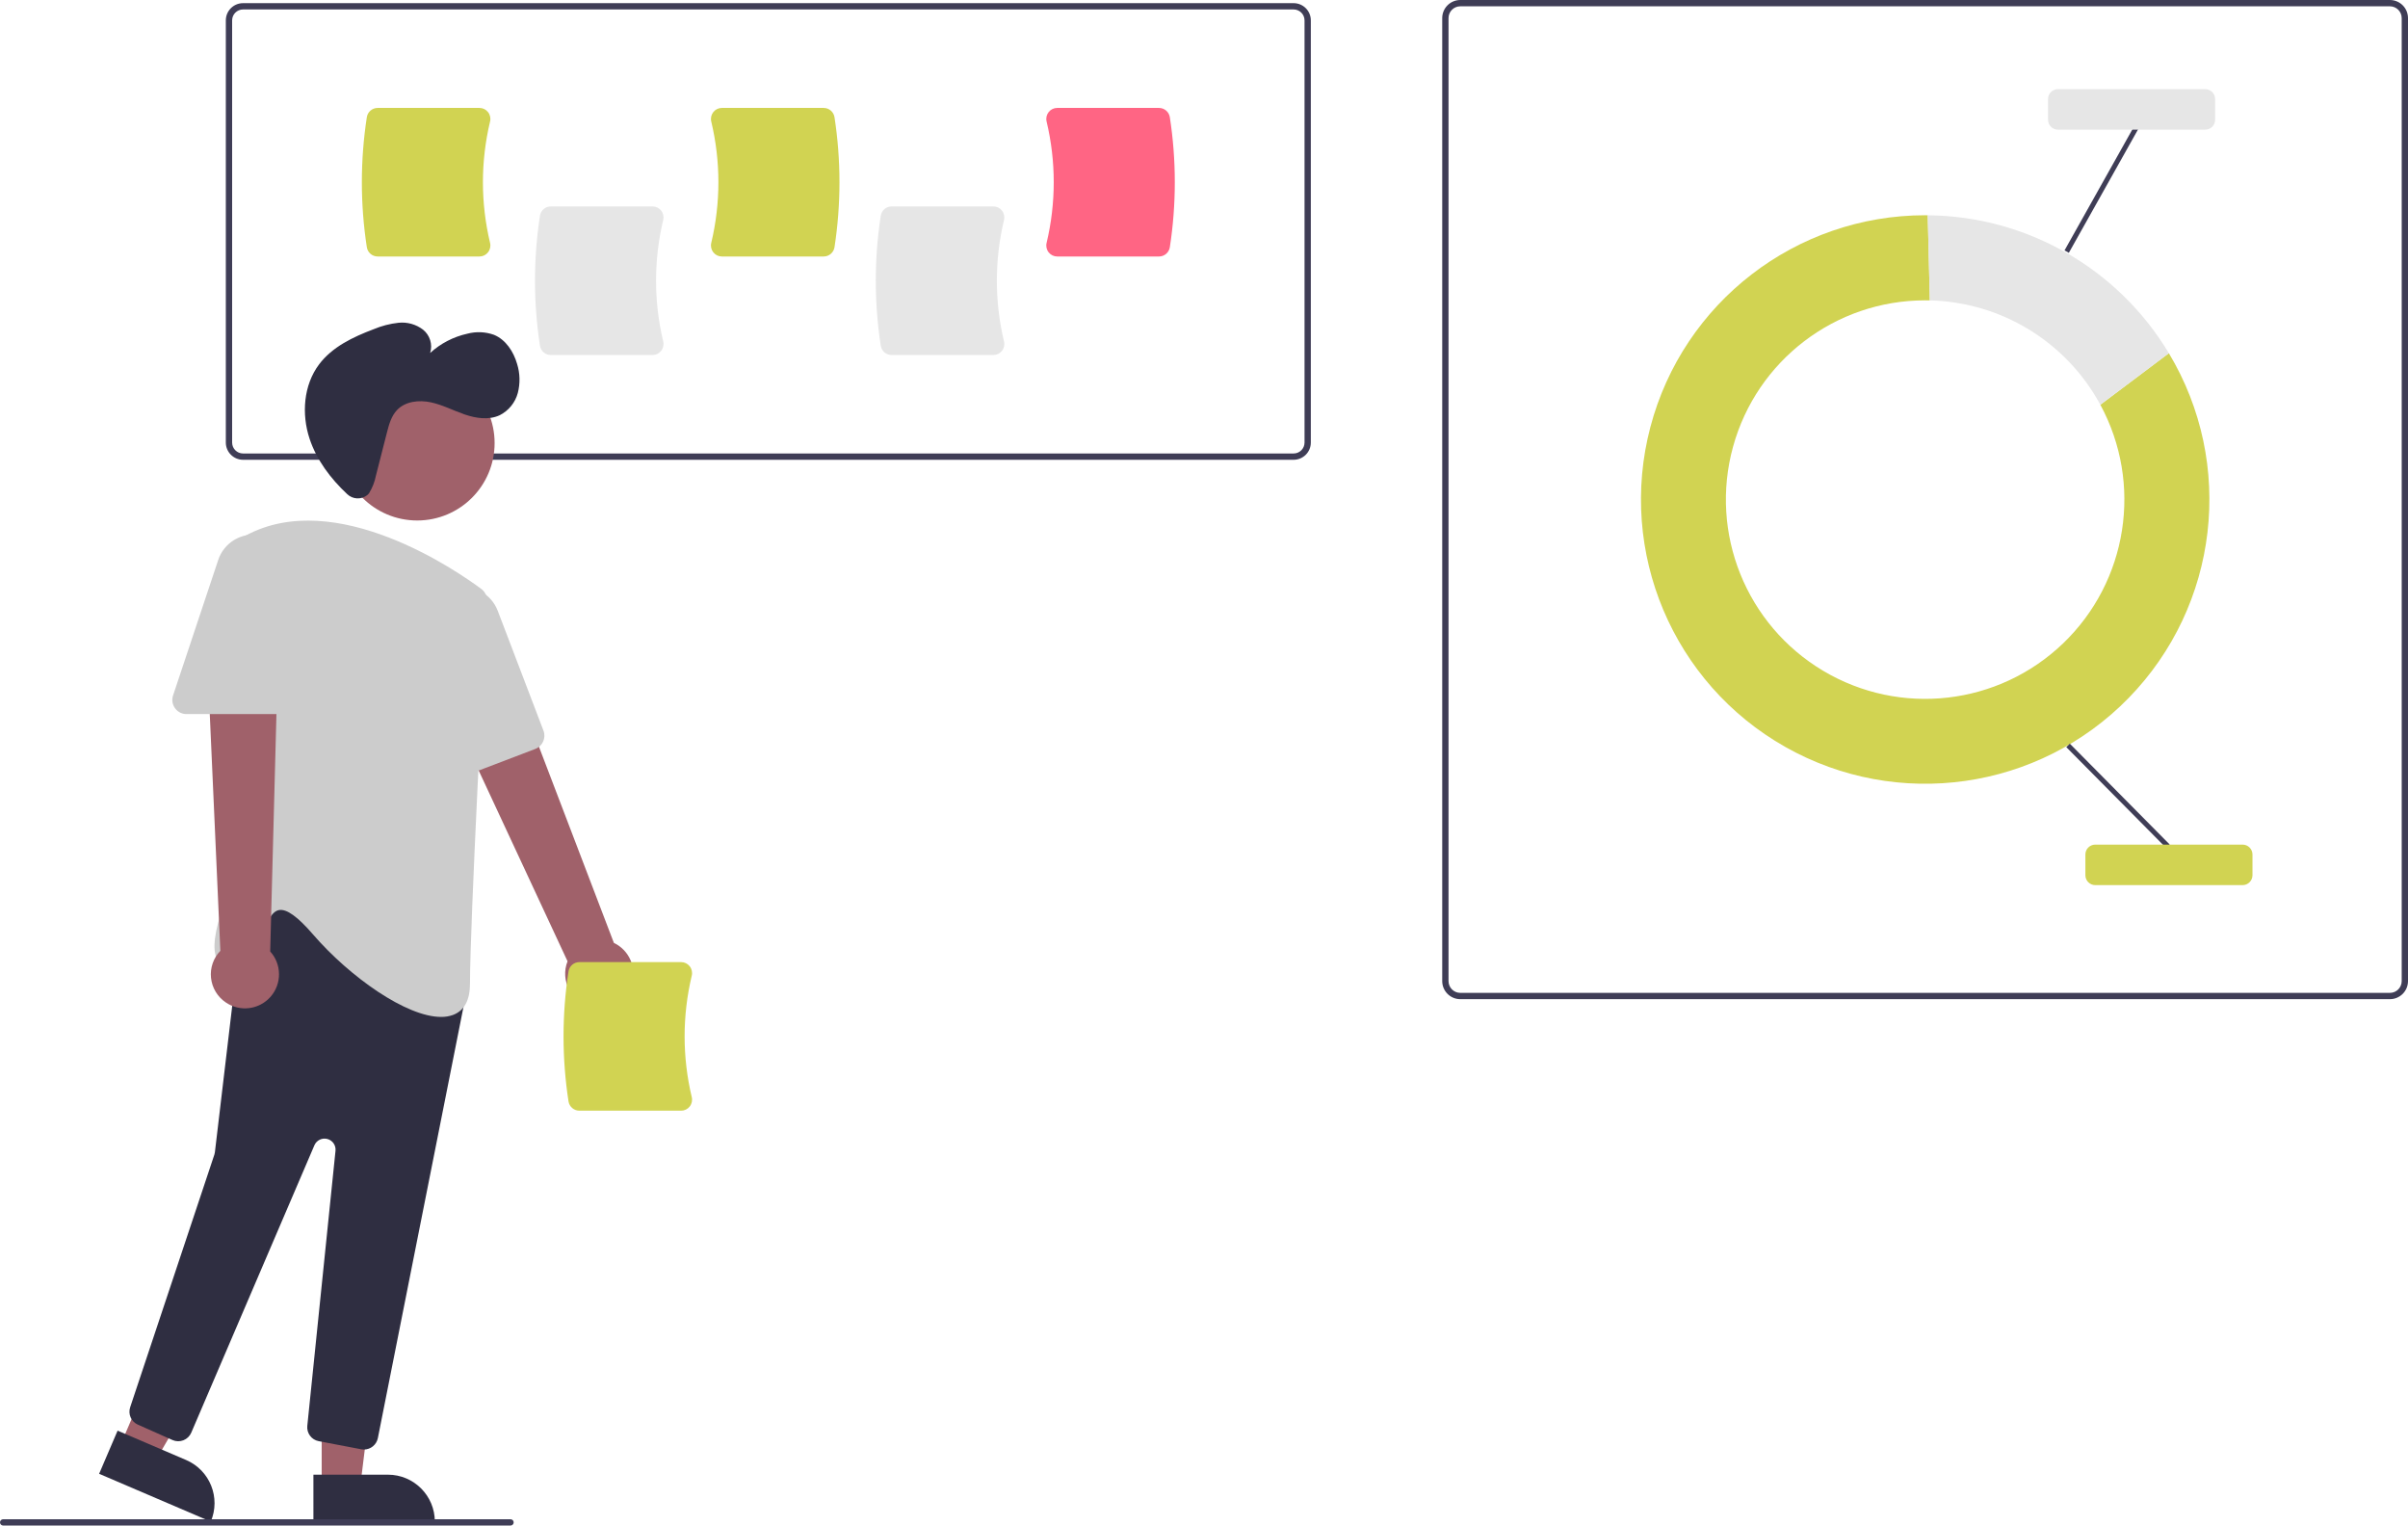
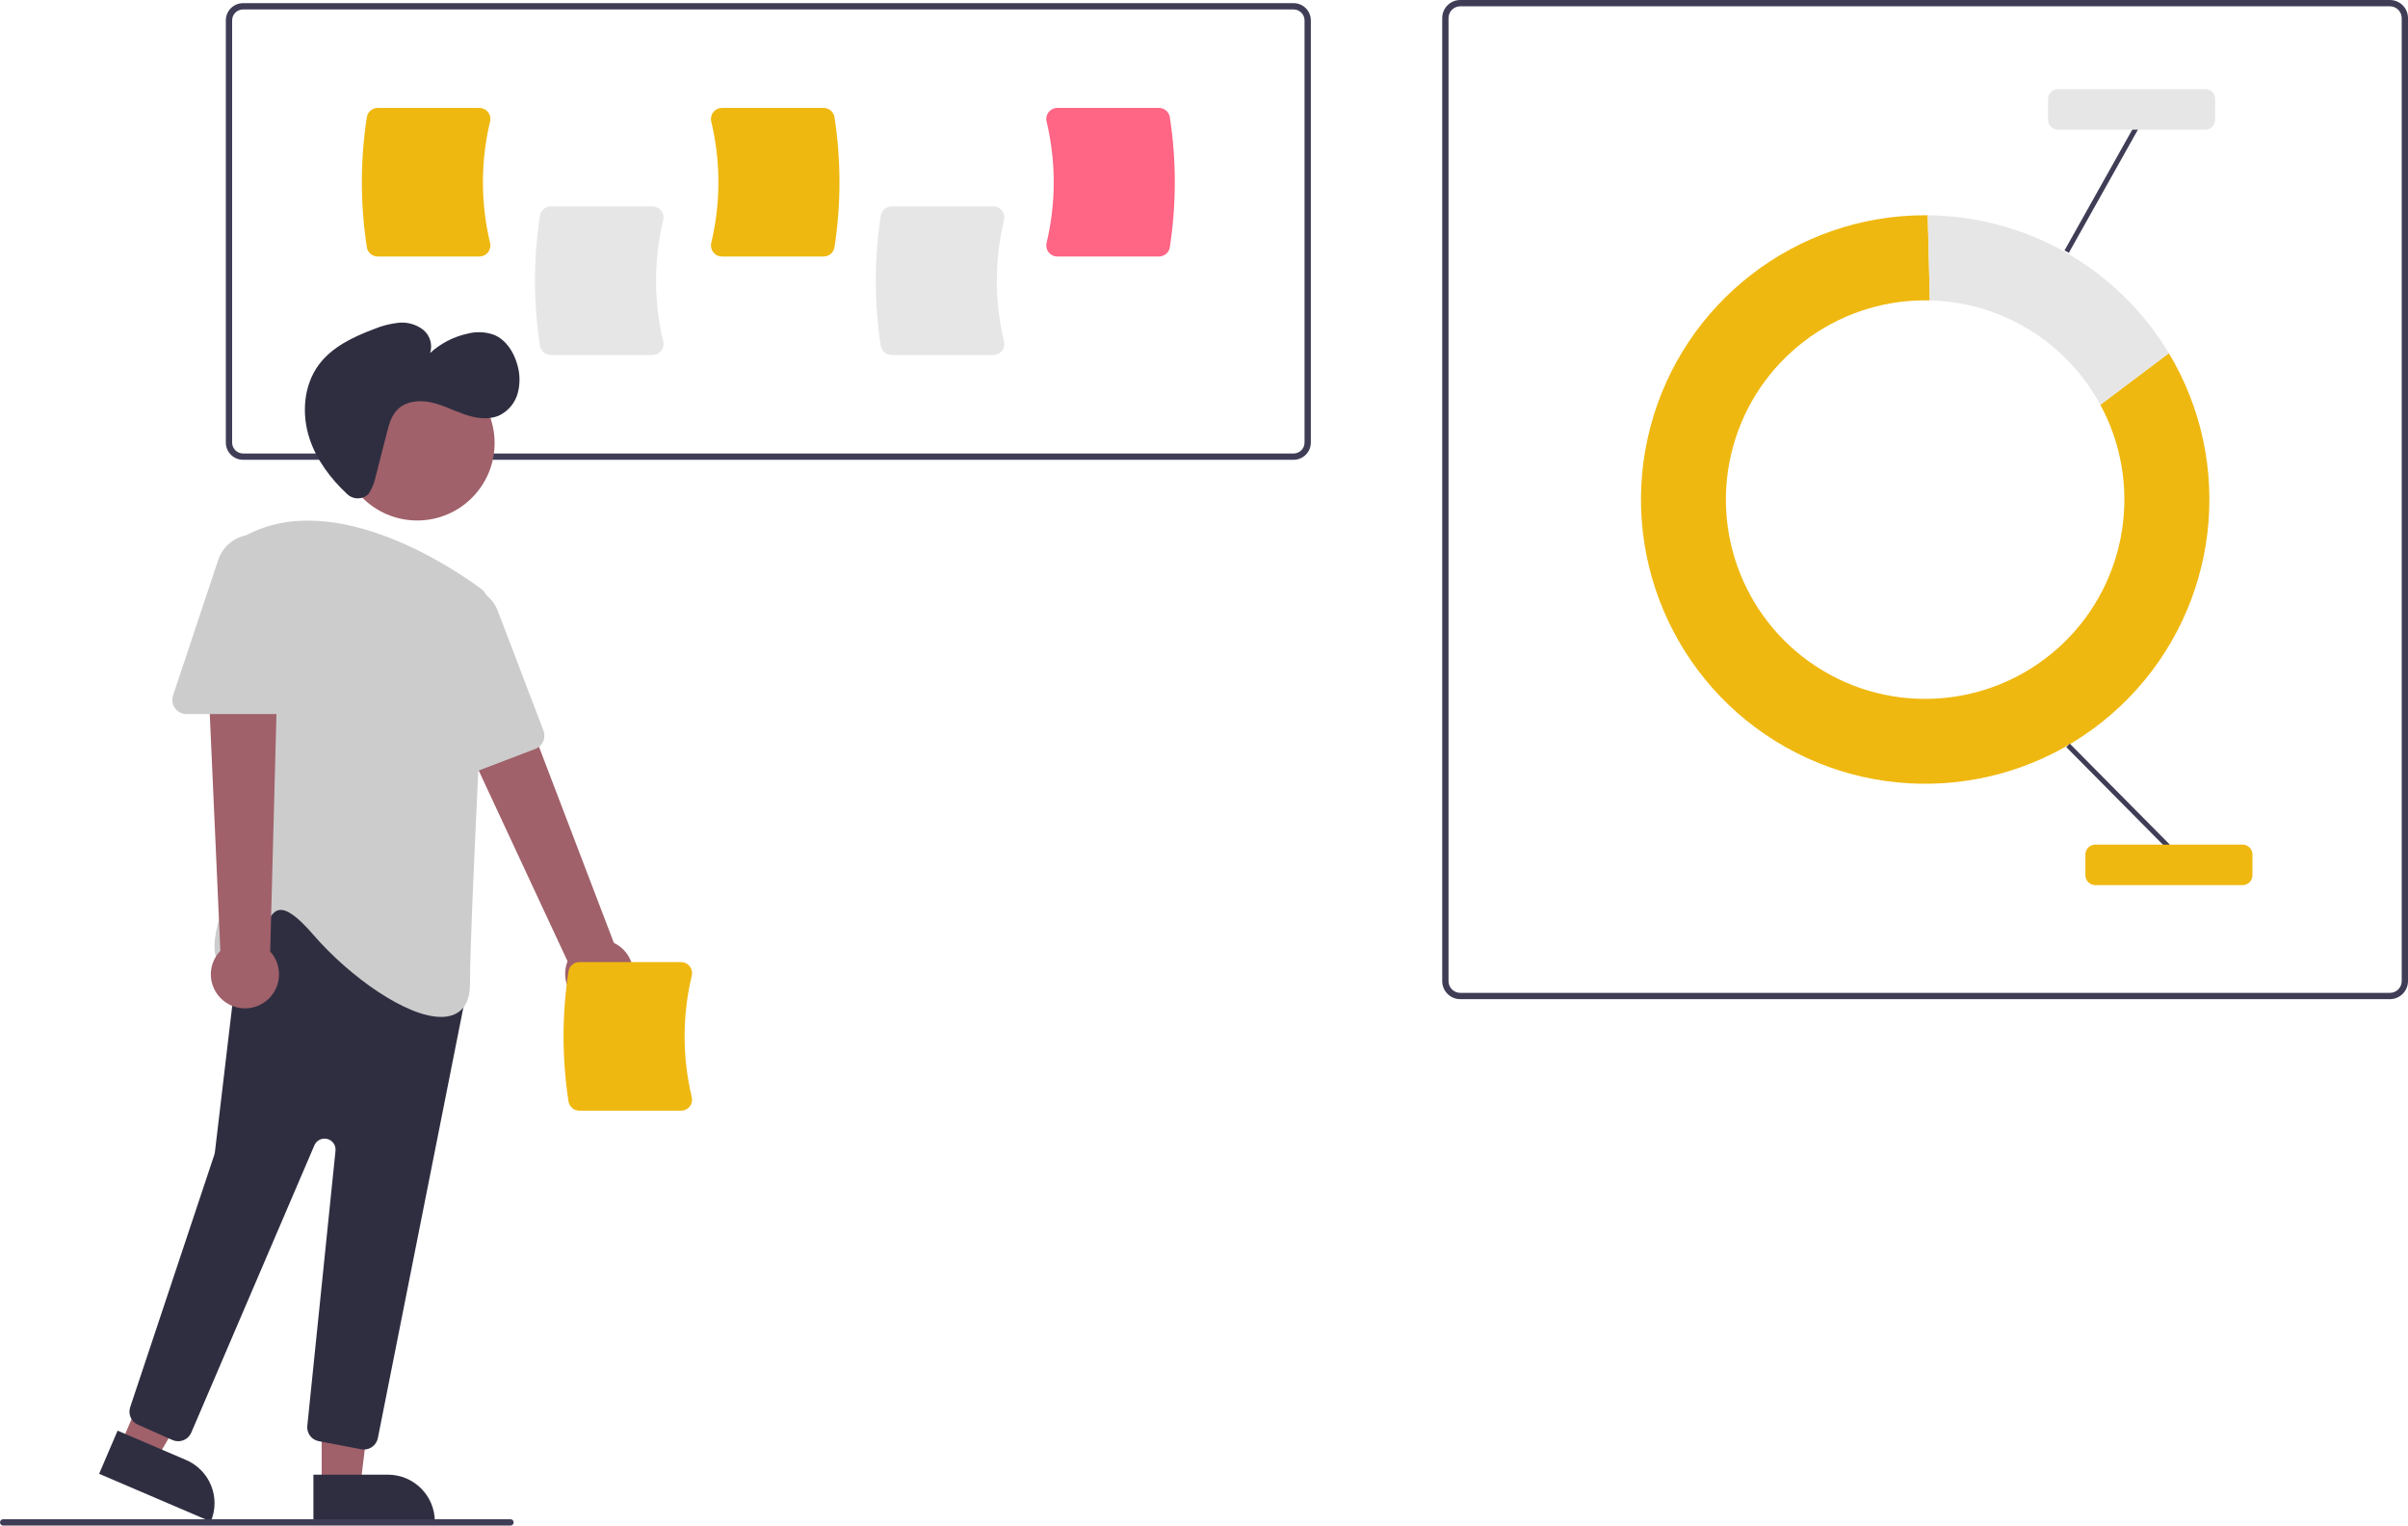
<svg xmlns="http://www.w3.org/2000/svg" data-name="Layer 1" width="764.114" height="484" viewBox="0 0 764.114 484">
  <path d="M976.321,525H681.329a5.743,5.743,0,0,1-5.736-5.736V213.736A5.743,5.743,0,0,1,681.329,208H976.321a5.743,5.743,0,0,1,5.736,5.736V519.264A5.743,5.743,0,0,1,976.321,525ZM681.329,210a3.741,3.741,0,0,0-3.736,3.736V519.264A3.741,3.741,0,0,0,681.329,523H976.321a3.741,3.741,0,0,0,3.736-3.736V213.736A3.741,3.741,0,0,0,976.321,210Z" transform="translate(-217.9429 -208)" fill="#3f3d56" />
-   <path d="M884.428,336.406a63.221,63.221,0,1,1-55.603-33.119c.501,0,1.001.007,1.5.019l-.668-27.006c-.277-.002-.553-.011-.831-.011a90.184,90.184,0,1,0,77.35,43.772Z" transform="translate(-217.9429 -208)" fill="#d1d352" />
+   <path d="M884.428,336.406a63.221,63.221,0,1,1-55.603-33.119c.501,0,1.001.007,1.5.019l-.668-27.006c-.277-.002-.553-.011-.831-.011a90.184,90.184,0,1,0,77.35,43.772Z" transform="translate(-217.9429 -208)" fill="#efb810" />
  <path d="M884.428,336.406l21.748-16.344a90.156,90.156,0,0,0-76.519-43.762l.668,27.006A63.203,63.203,0,0,1,884.428,336.406Z" transform="translate(-217.9429 -208)" fill="#e6e6e6" />
  <rect x="889.24" y="437.969" width="1.571" height="45.012" transform="translate(-284.2805 551.7276) rotate(-44.73106)" fill="#3f3d56" />
  <rect x="862.252" y="267.418" width="45.012" height="1.571" transform="translate(0.08452 700.6722) rotate(-60.7131)" fill="#3f3d56" />
-   <path d="M929.569,488.815h-46.75a3.138,3.138,0,0,1-3.135-3.134v-6.584a3.138,3.138,0,0,1,3.135-3.134h46.75a3.138,3.138,0,0,1,3.135,3.134v6.584A3.138,3.138,0,0,1,929.569,488.815Z" transform="translate(-217.9429 -208)" fill="#d1d352" />
+   <path d="M929.569,488.815h-46.75a3.138,3.138,0,0,1-3.135-3.134v-6.584a3.138,3.138,0,0,1,3.135-3.134h46.75a3.138,3.138,0,0,1,3.135,3.134v6.584A3.138,3.138,0,0,1,929.569,488.815Z" transform="translate(-217.9429 -208)" fill="#efb810" />
  <path d="M917.718,249.135h-46.751A3.138,3.138,0,0,1,867.833,246.001V239.417a3.138,3.138,0,0,1,3.134-3.134h46.751a3.138,3.138,0,0,1,3.134,3.134V246.001A3.138,3.138,0,0,1,917.718,249.135Z" transform="translate(-217.9429 -208)" fill="#e6e6e6" />
  <path d="M628.437,353.873H295.068a5.471,5.471,0,0,1-5.465-5.465V214.465A5.471,5.471,0,0,1,295.068,209H628.437a5.471,5.471,0,0,1,5.465,5.465V348.408A5.471,5.471,0,0,1,628.437,353.873ZM295.068,211a3.469,3.469,0,0,0-3.465,3.465V348.408a3.469,3.469,0,0,0,3.465,3.465H628.437a3.469,3.469,0,0,0,3.465-3.465V214.465A3.469,3.469,0,0,0,628.437,211Z" transform="translate(-217.9429 -208)" fill="#3f3d56" />
  <path d="M425.02,320.631H392.72a3.485,3.485,0,0,1-3.432-2.921,135.677,135.677,0,0,1,0-41.294,3.485,3.485,0,0,1,3.432-2.921H425.02a3.441,3.441,0,0,1,2.718,1.317,3.5,3.5,0,0,1,.654,3.001,82.894,82.894,0,0,0-0,38.499,3.499,3.499,0,0,1-.654,3.001A3.441,3.441,0,0,1,425.02,320.631Z" transform="translate(-217.9429 -208)" fill="#e6e6e6" />
  <path d="M533.165,320.631H500.865a3.485,3.485,0,0,1-3.432-2.921,135.677,135.677,0,0,1,0-41.294,3.485,3.485,0,0,1,3.432-2.921h32.3a3.44,3.44,0,0,1,2.718,1.317,3.498,3.498,0,0,1,.654,3.001,82.897,82.897,0,0,0,0,38.499,3.498,3.498,0,0,1-.654,3.001A3.44,3.44,0,0,1,533.165,320.631Z" transform="translate(-217.9429 -208)" fill="#e6e6e6" />
-   <path d="M370.081,289.377H337.781a3.485,3.485,0,0,1-3.432-2.921,135.677,135.677,0,0,1,0-41.294,3.485,3.485,0,0,1,3.432-2.921h32.3a3.441,3.441,0,0,1,2.718,1.317,3.5,3.5,0,0,1,.654,3.001,82.888,82.888,0,0,0-0,38.499,3.499,3.499,0,0,1-.654,3.001A3.441,3.441,0,0,1,370.081,289.377Z" transform="translate(-217.9429 -208)" fill="#d1d352" />
-   <path d="M479.314,289.377h-32.3a3.44,3.44,0,0,1-2.718-1.317,3.498,3.498,0,0,1-.654-3.001,82.894,82.894,0,0,0-0-38.499,3.499,3.499,0,0,1,.654-3.001,3.44,3.44,0,0,1,2.718-1.317h32.3a3.485,3.485,0,0,1,3.432,2.921,135.677,135.677,0,0,1,0,41.294A3.485,3.485,0,0,1,479.314,289.377Z" transform="translate(-217.9429 -208)" fill="#d1d352" />
+   <path d="M370.081,289.377H337.781a3.485,3.485,0,0,1-3.432-2.921,135.677,135.677,0,0,1,0-41.294,3.485,3.485,0,0,1,3.432-2.921h32.3a3.441,3.441,0,0,1,2.718,1.317,3.5,3.5,0,0,1,.654,3.001,82.888,82.888,0,0,0-0,38.499,3.499,3.499,0,0,1-.654,3.001A3.441,3.441,0,0,1,370.081,289.377Z" transform="translate(-217.9429 -208)" fill="#efb810" />
+   <path d="M479.314,289.377h-32.3a3.44,3.44,0,0,1-2.718-1.317,3.498,3.498,0,0,1-.654-3.001,82.894,82.894,0,0,0-0-38.499,3.499,3.499,0,0,1,.654-3.001,3.44,3.44,0,0,1,2.718-1.317h32.3a3.485,3.485,0,0,1,3.432,2.921,135.677,135.677,0,0,1,0,41.294A3.485,3.485,0,0,1,479.314,289.377Z" transform="translate(-217.9429 -208)" fill="#efb810" />
  <path d="M585.724,289.377h-32.3a3.44,3.44,0,0,1-2.718-1.317,3.498,3.498,0,0,1-.654-3.001,82.894,82.894,0,0,0-0-38.499,3.499,3.499,0,0,1,.654-3.001,3.44,3.44,0,0,1,2.718-1.317h32.3a3.485,3.485,0,0,1,3.432,2.921,135.693,135.693,0,0,1,0,41.294A3.485,3.485,0,0,1,585.724,289.377Z" transform="translate(-217.9429 -208)" fill="#ff6584" />
  <path d="M405.88,527.466a10.743,10.743,0,0,1-7.842-14.486l-44.335-95.191,22.491-6.321,36.547,95.674a10.801,10.801,0,0,1-6.861,20.325Z" transform="translate(-217.9429 -208)" fill="#a0616a" />
  <polygon points="102.079 471.364 114.339 471.364 120.171 424.076 102.077 424.076 102.079 471.364" fill="#a0616a" />
  <path d="M317.395,675.861H355.925a0,0,0,0,1,0,0v14.887a0,0,0,0,1,0,0H332.282a14.887,14.887,0,0,1-14.887-14.887v0A0,0,0,0,1,317.395,675.861Z" transform="translate(455.4086 1158.593) rotate(179.9974)" fill="#2f2e41" />
  <polygon points="38.354 458.148 49.623 462.975 73.605 421.804 56.972 414.68 38.354 458.148" fill="#a0616a" />
  <path d="M250.774,668.878H289.305a0,0,0,0,1,0,0v14.887a0,0,0,0,1,0,0H265.661a14.887,14.887,0,0,1-14.887-14.887v0A0,0,0,0,1,250.774,668.878Z" transform="translate(34.04329 1196.336) rotate(-156.8138)" fill="#2f2e41" />
  <circle cx="132.39" cy="140.57" r="24.561" fill="#a0616a" />
  <path d="M332.589,667.803l-13.496-2.571a4.474,4.474,0,0,1-3.635-4.879l8.949-87.259a3.5,3.5,0,0,0-6.699-1.735l-39.071,91.167a4.5,4.5,0,0,1-5.964,2.339l-10.977-4.879a4.482,4.482,0,0,1-2.442-5.535l26.722-80.167a3.499,3.499,0,0,0,.155-.694l8.674-73.247a4.5,4.5,0,0,1,2.775-3.641l27.388-11.126a4.501,4.501,0,0,1,4.833.944l34.57,33.661a4.482,4.482,0,0,1,1.275,4.101L337.845,664.259a4.517,4.517,0,0,1-4.417,3.623A4.47,4.47,0,0,1,332.589,667.803Z" transform="translate(-217.9429 -208)" fill="#2f2e41" />
  <path d="M317.203,504.381c-4.785-5.54-8.277-8.055-10.665-7.658-2.37.383-3.737,3.693-5.184,7.198-1.976,4.784-4.215,10.207-9.734,10.631a4.647,4.647,0,0,1-4.562-1.87c-4.342-6.457,6.072-27.824,7.023-29.744L293.593,381.877a4.489,4.489,0,0,1,2.353-3.985c28.617-15.432,67.257,11.406,74.712,16.944h0a4.488,4.488,0,0,1,1.811,3.849c-.9,16.926-5.387,102.32-5.387,121.369,0,5.273-1.819,8.624-5.406,9.958a10.781,10.781,0,0,1-3.774.619C346.955,530.631,329.028,518.072,317.203,504.381Z" transform="translate(-217.9429 -208)" fill="#ccc" />
  <path d="M357.139,455.309a4.45,4.45,0,0,1-2.023-3.566l-1.938-45.266a11.747,11.747,0,0,1,22.712-4.691l14.507,38.017a4.505,4.505,0,0,1-2.6,5.809L361.216,455.754a4.455,4.455,0,0,1-4.077-.445Z" transform="translate(-217.9429 -208)" fill="#ccc" />
  <path d="M289.592,526.037a10.743,10.743,0,0,1-1.726-16.382l-4.69-104.904,23.202,2.732-2.693,102.381a10.801,10.801,0,0,1-14.092,16.173Z" transform="translate(-217.9429 -208)" fill="#a0616a" />
  <path d="M273.481,432.685a4.451,4.451,0,0,1-.619-4.054l14.328-42.982a11.747,11.747,0,0,1,22.892,3.715v40.69a4.505,4.505,0,0,1-4.5,4.5H277.131A4.453,4.453,0,0,1,273.481,432.685Z" transform="translate(-217.9429 -208)" fill="#ccc" />
  <path d="M334.472,365.089a4.853,4.853,0,0,1-6.351-.317c-5.264-4.92-9.706-10.804-11.955-17.618-2.576-7.808-1.918-16.953,3.015-23.53,4.171-5.56,10.772-8.701,17.274-11.157a28.271,28.271,0,0,1,7.96-2.067,10.937,10.937,0,0,1,7.754,2.177,6.868,6.868,0,0,1,2.275,7.397,25.847,25.847,0,0,1,11.801-6.105,14.267,14.267,0,0,1,8.44.35c3.771,1.551,6.22,5.339,7.349,9.256a16.724,16.724,0,0,1,.218,9.209,11.146,11.146,0,0,1-5.706,7.032c-3.45,1.625-7.544,1.012-11.152-.225s-7.028-3.063-10.759-3.853-8.039-.329-10.679,2.423c-1.859,1.938-2.591,4.664-3.256,7.266l-3.459,13.534a16.88,16.88,0,0,1-2.157,5.574A3.333,3.333,0,0,1,334.472,365.089Z" transform="translate(-217.9429 -208)" fill="#2f2e41" />
-   <path d="M434.081,560.377h-32.3a3.485,3.485,0,0,1-3.432-2.921,135.677,135.677,0,0,1,0-41.294,3.485,3.485,0,0,1,3.432-2.921h32.3a3.44,3.44,0,0,1,2.718,1.317,3.499,3.499,0,0,1,.654,3.001,82.897,82.897,0,0,0,0,38.499,3.499,3.499,0,0,1-.654,3.001A3.44,3.44,0,0,1,434.081,560.377Z" transform="translate(-217.9429 -208)" fill="#d1d352" />
+   <path d="M434.081,560.377h-32.3a3.485,3.485,0,0,1-3.432-2.921,135.677,135.677,0,0,1,0-41.294,3.485,3.485,0,0,1,3.432-2.921h32.3a3.44,3.44,0,0,1,2.718,1.317,3.499,3.499,0,0,1,.654,3.001,82.897,82.897,0,0,0,0,38.499,3.499,3.499,0,0,1-.654,3.001A3.44,3.44,0,0,1,434.081,560.377Z" transform="translate(-217.9429 -208)" fill="#efb810" />
  <path d="M379.943,692h-161a1,1,0,0,1,0-2h161a1,1,0,0,1,0,2Z" transform="translate(-217.9429 -208)" fill="#3f3d56" />
</svg>
